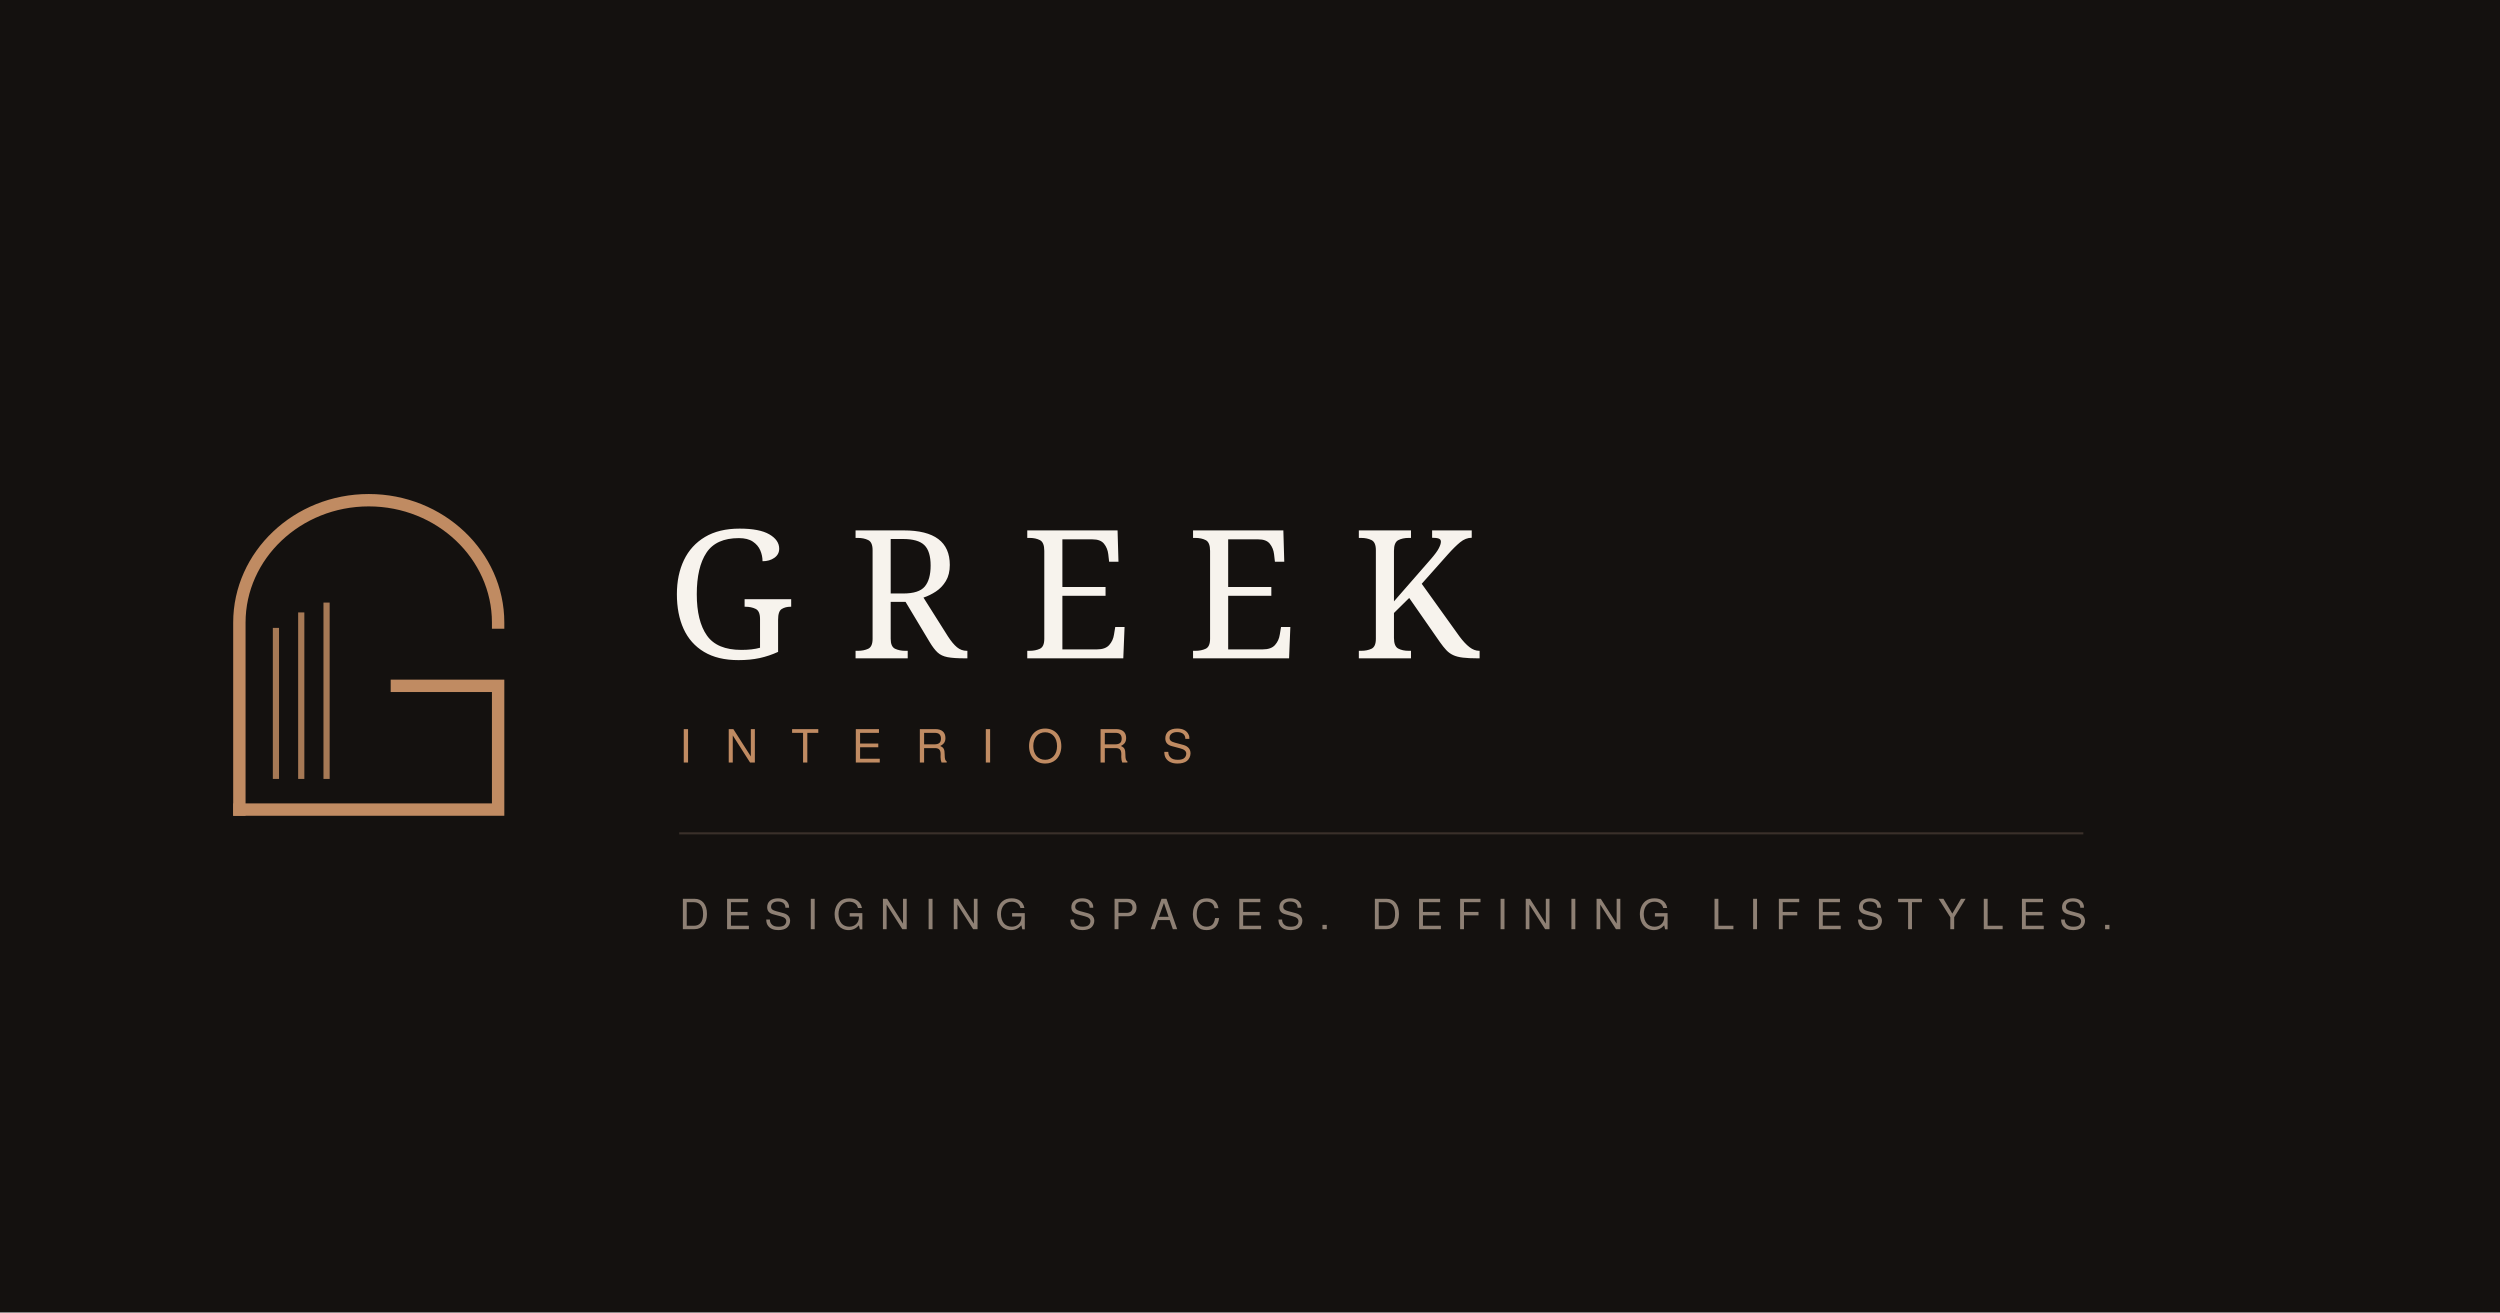
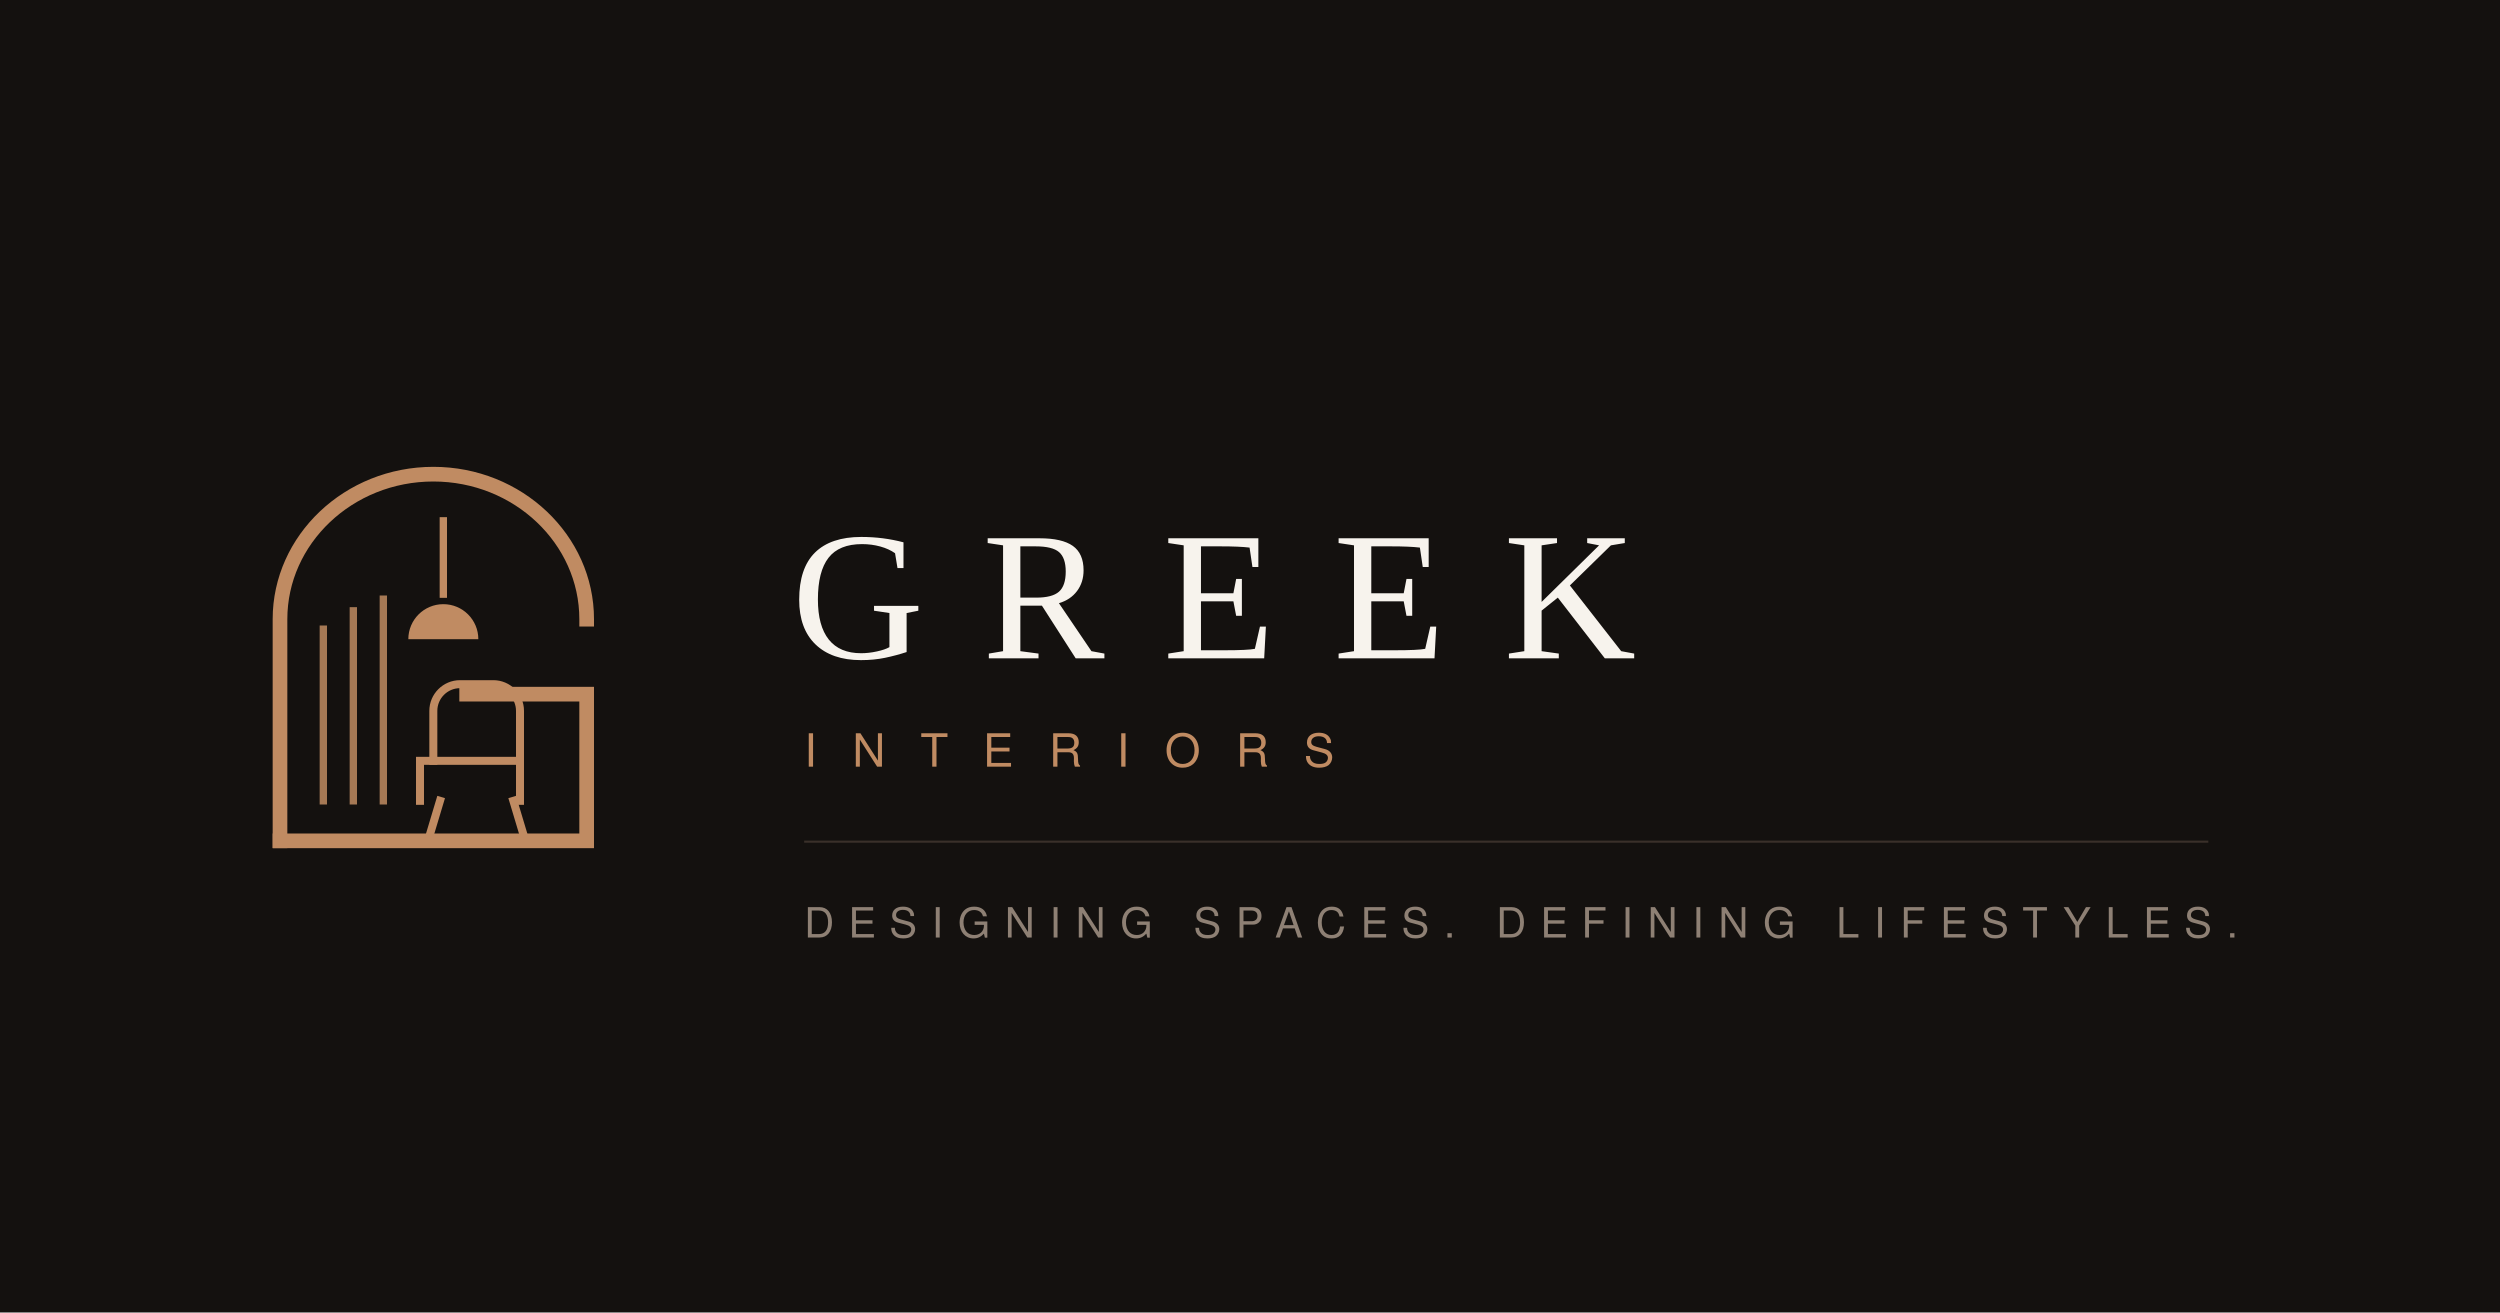
<svg xmlns="http://www.w3.org/2000/svg" viewBox="0 0 1200 630" width="1200" height="630">
  <rect width="1200" height="630" fill="#14110F" />
-   <g fill="none" stroke="#C08B62" stroke-width="4.4" stroke-linecap="square" transform="translate(96 232) scale(1.35)">
+   <g fill="none" stroke="#C08B62" stroke-width="4.4" stroke-linecap="square" transform="translate(112 218) scale(1.6)">
    <path d="M14 116V49.5C14 25.6 34.6 6 60 6s46 19.6 46 43.5" />
    <path d="M14 116h92V72H70" />
    <g stroke-width="2.2" opacity=".85">
      <path d="M27 104V52.5" />
      <path d="M36 104V47" />
      <path d="M45 104V43.5" />
    </g>
+     <path d="M63 20v22" stroke-width="2.2" />
+     <path d="M52.5 55.5c0-5.8 4.7-10.5 10.5-10.5s10.5 4.7 10.5 10.5z" fill="#C08B62" stroke="none" />
+     <g stroke-width="2.4">
+       <path d="M56 104V92h30v12" />
+       <path d="M60 92V77c0-4.4 3.6-8 8-8h10c4.4 0 8 3.6 8 8v15" />
+       <path d="M62 104l-3 10M84 104l3 10" />
+     </g>
  </g>
-   <text x="320" y="316" fill="#F7F3ED" font-family="Georgia, serif" font-size="86" letter-spacing="26">GREEK</text>
-   <text x="326" y="366" fill="#C08B62" font-family="Helvetica, Arial, sans-serif" font-size="22" letter-spacing="16">INTERIORS</text>
-   <line x1="326" y1="400" x2="1000" y2="400" stroke="#3A302A" stroke-width="1" />
-   <text x="326" y="446" fill="#8E8074" font-family="Helvetica, Arial, sans-serif" font-size="20" letter-spacing="7">DESIGNING SPACES. DEFINING LIFESTYLES.</text>
+   <text x="380" y="316" fill="#F7F3ED" font-family="Georgia, 'Times New Roman', serif" font-size="88" letter-spacing="28">GREEK</text>
+   <text x="386" y="368" fill="#C08B62" font-family="Helvetica, Arial, sans-serif" font-size="22" letter-spacing="17">INTERIORS</text>
+   <line x1="386" y1="404" x2="1060" y2="404" stroke="#3A302A" stroke-width="1" />
+   <text x="386" y="450" fill="#8E8074" font-family="Helvetica, Arial, sans-serif" font-size="20" letter-spacing="7">DESIGNING SPACES. DEFINING LIFESTYLES.</text>
</svg>
